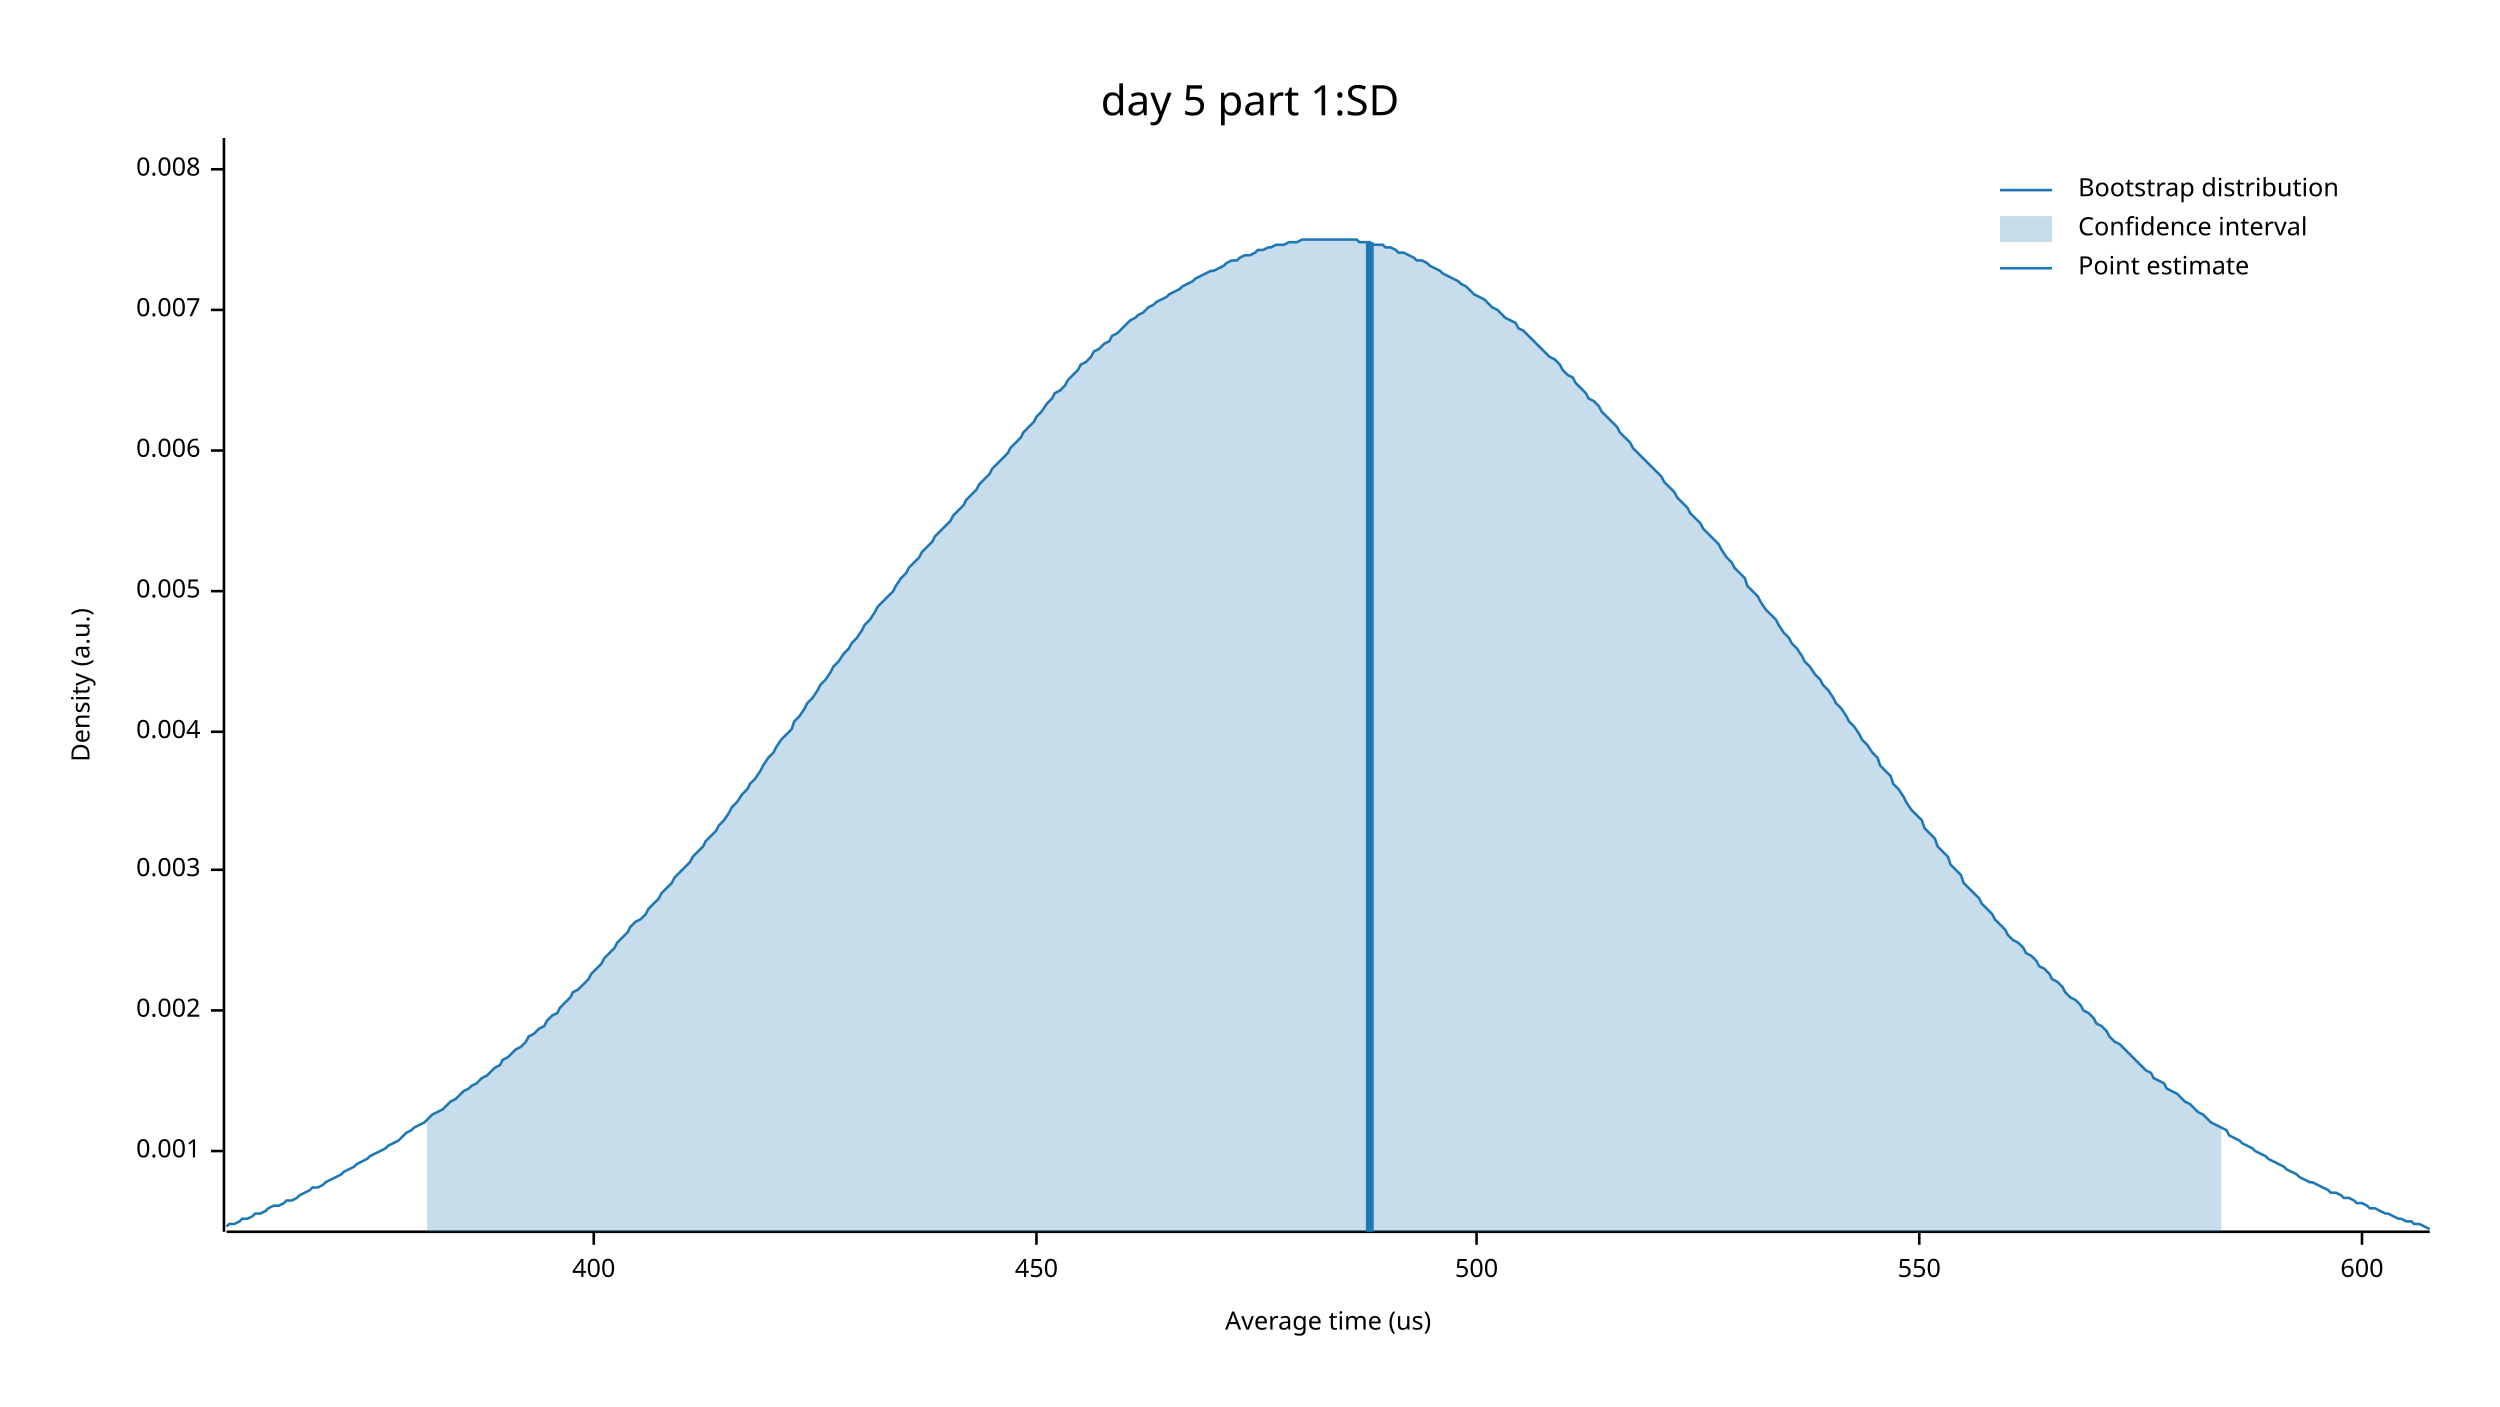
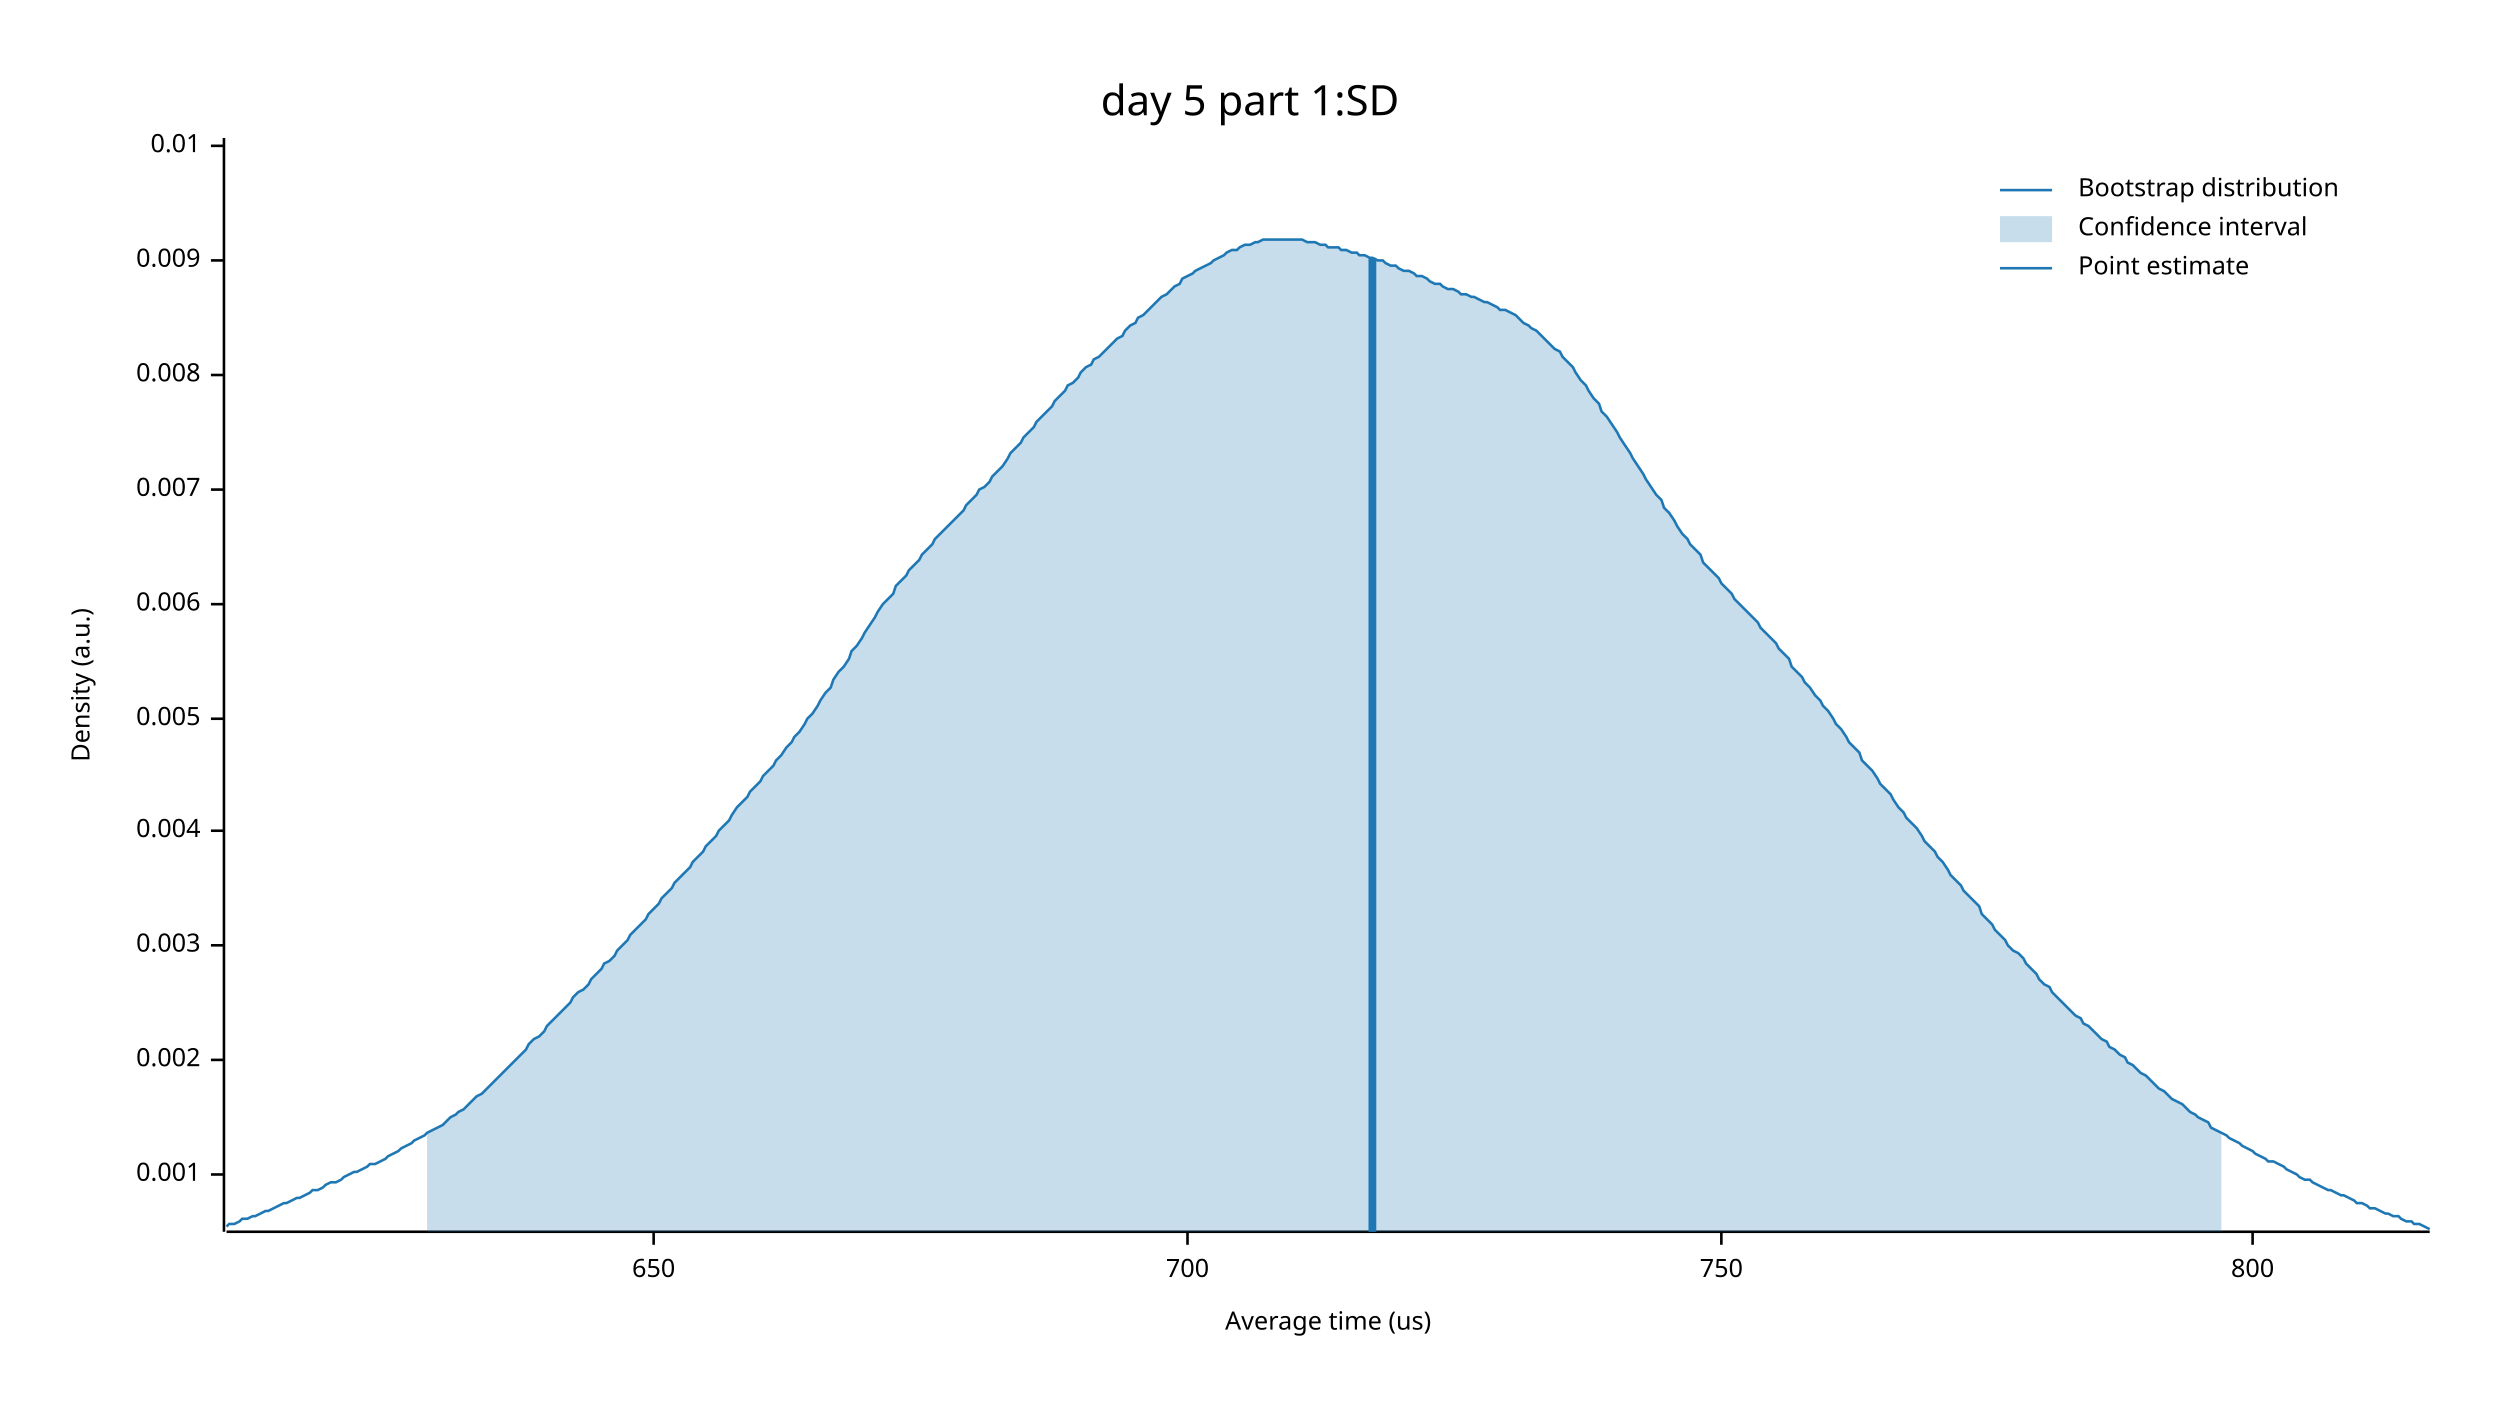
<svg xmlns="http://www.w3.org/2000/svg" width="960" height="540" viewBox="0 0 960 540">
  <text x="480" y="32" dy="0.76em" text-anchor="middle" font-family="sans-serif" font-size="16.129" opacity="1" fill="#000000">
day 5 part 1:SD
</text>
  <text x="27" y="263" dy="0.76em" text-anchor="middle" font-family="sans-serif" font-size="9.677" opacity="1" fill="#000000" transform="rotate(270, 27, 263)">
Density (a.u.)
</text>
  <text x="510" y="513" dy="-0.5ex" text-anchor="middle" font-family="sans-serif" font-size="9.677" opacity="1" fill="#000000">
Average time (us)
</text>
  <polyline fill="none" opacity="1" stroke="#000000" stroke-width="1" points="86,53 86,473 " />
-   <text x="77" y="442" dy="0.5ex" text-anchor="end" font-family="sans-serif" font-size="9.677" opacity="1" fill="#000000">
+   <text x="77" y="451" dy="0.5ex" text-anchor="end" font-family="sans-serif" font-size="9.677" opacity="1" fill="#000000">
0.001
</text>
-   <polyline fill="none" opacity="1" stroke="#000000" stroke-width="1" points="81,442 86,442 " />
-   <text x="77" y="388" dy="0.5ex" text-anchor="end" font-family="sans-serif" font-size="9.677" opacity="1" fill="#000000">
+   <polyline fill="none" opacity="1" stroke="#000000" stroke-width="1" points="81,451 86,451 " />
+   <text x="77" y="407" dy="0.5ex" text-anchor="end" font-family="sans-serif" font-size="9.677" opacity="1" fill="#000000">
0.002
</text>
-   <polyline fill="none" opacity="1" stroke="#000000" stroke-width="1" points="81,388 86,388 " />
-   <text x="77" y="334" dy="0.5ex" text-anchor="end" font-family="sans-serif" font-size="9.677" opacity="1" fill="#000000">
+   <polyline fill="none" opacity="1" stroke="#000000" stroke-width="1" points="81,407 86,407 " />
+   <text x="77" y="363" dy="0.5ex" text-anchor="end" font-family="sans-serif" font-size="9.677" opacity="1" fill="#000000">
0.003
</text>
-   <polyline fill="none" opacity="1" stroke="#000000" stroke-width="1" points="81,334 86,334 " />
-   <text x="77" y="281" dy="0.5ex" text-anchor="end" font-family="sans-serif" font-size="9.677" opacity="1" fill="#000000">
+   <polyline fill="none" opacity="1" stroke="#000000" stroke-width="1" points="81,363 86,363 " />
+   <text x="77" y="319" dy="0.5ex" text-anchor="end" font-family="sans-serif" font-size="9.677" opacity="1" fill="#000000">
0.004
</text>
-   <polyline fill="none" opacity="1" stroke="#000000" stroke-width="1" points="81,281 86,281 " />
-   <text x="77" y="227" dy="0.5ex" text-anchor="end" font-family="sans-serif" font-size="9.677" opacity="1" fill="#000000">
+   <polyline fill="none" opacity="1" stroke="#000000" stroke-width="1" points="81,319 86,319 " />
+   <text x="77" y="276" dy="0.5ex" text-anchor="end" font-family="sans-serif" font-size="9.677" opacity="1" fill="#000000">
0.005
</text>
-   <polyline fill="none" opacity="1" stroke="#000000" stroke-width="1" points="81,227 86,227 " />
-   <text x="77" y="173" dy="0.5ex" text-anchor="end" font-family="sans-serif" font-size="9.677" opacity="1" fill="#000000">
+   <polyline fill="none" opacity="1" stroke="#000000" stroke-width="1" points="81,276 86,276 " />
+   <text x="77" y="232" dy="0.5ex" text-anchor="end" font-family="sans-serif" font-size="9.677" opacity="1" fill="#000000">
0.006
</text>
-   <polyline fill="none" opacity="1" stroke="#000000" stroke-width="1" points="81,173 86,173 " />
-   <text x="77" y="119" dy="0.5ex" text-anchor="end" font-family="sans-serif" font-size="9.677" opacity="1" fill="#000000">
+   <polyline fill="none" opacity="1" stroke="#000000" stroke-width="1" points="81,232 86,232 " />
+   <text x="77" y="188" dy="0.5ex" text-anchor="end" font-family="sans-serif" font-size="9.677" opacity="1" fill="#000000">
0.007
</text>
-   <polyline fill="none" opacity="1" stroke="#000000" stroke-width="1" points="81,119 86,119 " />
-   <text x="77" y="65" dy="0.5ex" text-anchor="end" font-family="sans-serif" font-size="9.677" opacity="1" fill="#000000">
+   <polyline fill="none" opacity="1" stroke="#000000" stroke-width="1" points="81,188 86,188 " />
+   <text x="77" y="144" dy="0.5ex" text-anchor="end" font-family="sans-serif" font-size="9.677" opacity="1" fill="#000000">
0.008
</text>
-   <polyline fill="none" opacity="1" stroke="#000000" stroke-width="1" points="81,65 86,65 " />
+   <polyline fill="none" opacity="1" stroke="#000000" stroke-width="1" points="81,144 86,144 " />
+   <text x="77" y="100" dy="0.5ex" text-anchor="end" font-family="sans-serif" font-size="9.677" opacity="1" fill="#000000">
+ 0.009
+ </text>
+   <polyline fill="none" opacity="1" stroke="#000000" stroke-width="1" points="81,100 86,100 " />
+   <text x="77" y="56" dy="0.5ex" text-anchor="end" font-family="sans-serif" font-size="9.677" opacity="1" fill="#000000">
+ 0.01
+ </text>
+   <polyline fill="none" opacity="1" stroke="#000000" stroke-width="1" points="81,56 86,56 " />
  <polyline fill="none" opacity="1" stroke="#000000" stroke-width="1" points="87,473 933,473 " />
-   <text x="228" y="483" dy="0.76em" text-anchor="middle" font-family="sans-serif" font-size="9.677" opacity="1" fill="#000000">
- 400
+   <text x="251" y="483" dy="0.76em" text-anchor="middle" font-family="sans-serif" font-size="9.677" opacity="1" fill="#000000">
+ 650
</text>
-   <polyline fill="none" opacity="1" stroke="#000000" stroke-width="1" points="228,473 228,478 " />
-   <text x="398" y="483" dy="0.76em" text-anchor="middle" font-family="sans-serif" font-size="9.677" opacity="1" fill="#000000">
- 450
+   <polyline fill="none" opacity="1" stroke="#000000" stroke-width="1" points="251,473 251,478 " />
+   <text x="456" y="483" dy="0.76em" text-anchor="middle" font-family="sans-serif" font-size="9.677" opacity="1" fill="#000000">
+ 700
</text>
-   <polyline fill="none" opacity="1" stroke="#000000" stroke-width="1" points="398,473 398,478 " />
-   <text x="567" y="483" dy="0.76em" text-anchor="middle" font-family="sans-serif" font-size="9.677" opacity="1" fill="#000000">
- 500
+   <polyline fill="none" opacity="1" stroke="#000000" stroke-width="1" points="456,473 456,478 " />
+   <text x="661" y="483" dy="0.76em" text-anchor="middle" font-family="sans-serif" font-size="9.677" opacity="1" fill="#000000">
+ 750
</text>
-   <polyline fill="none" opacity="1" stroke="#000000" stroke-width="1" points="567,473 567,478 " />
-   <text x="737" y="483" dy="0.76em" text-anchor="middle" font-family="sans-serif" font-size="9.677" opacity="1" fill="#000000">
- 550
+   <polyline fill="none" opacity="1" stroke="#000000" stroke-width="1" points="661,473 661,478 " />
+   <text x="865" y="483" dy="0.76em" text-anchor="middle" font-family="sans-serif" font-size="9.677" opacity="1" fill="#000000">
+ 800
</text>
-   <polyline fill="none" opacity="1" stroke="#000000" stroke-width="1" points="737,473 737,478 " />
-   <text x="907" y="483" dy="0.76em" text-anchor="middle" font-family="sans-serif" font-size="9.677" opacity="1" fill="#000000">
- 600
- </text>
-   <polyline fill="none" opacity="1" stroke="#000000" stroke-width="1" points="907,473 907,478 " />
-   <polyline fill="none" opacity="1" stroke="#1F78B4" stroke-width="1" points="87,471 88,470 90,470 92,469 93,468 95,468 97,467 98,466 100,466 102,465 103,464 105,463 107,463 109,462 110,461 112,461 114,460 115,459 117,458 119,457 120,456 122,456 124,455 125,454 127,453 129,452 131,451 132,450 134,449 136,448 137,447 139,446 141,445 142,444 144,443 146,442 148,441 149,440 151,439 153,438 154,437 156,435 158,434 159,433 161,432 163,431 164,430 166,428 168,427 170,426 171,425 173,423 175,422 176,421 178,419 180,418 181,417 183,416 185,414 187,413 188,412 190,410 192,409 193,407 195,406 197,404 198,403 200,402 202,400 203,398 205,397 207,395 209,394 210,392 212,390 214,389 215,387 217,385 219,383 220,381 222,380 224,378 226,376 227,374 229,372 231,370 232,368 234,366 236,364 237,362 239,360 241,358 242,356 244,354 246,353 248,351 249,349 251,347 253,345 254,343 256,341 258,339 259,337 261,335 263,333 265,331 266,329 268,327 270,325 271,323 273,321 275,319 276,317 278,315 280,312 281,310 283,308 285,305 287,303 288,301 290,299 292,296 293,294 295,291 297,289 298,287 300,284 302,282 304,280 305,277 307,275 309,272 310,270 312,268 314,265 315,263 317,261 319,258 320,256 322,254 324,251 326,249 327,247 329,245 331,242 332,240 334,238 336,235 337,233 339,231 341,229 343,227 344,225 346,222 348,220 349,218 351,216 353,214 354,212 356,210 358,208 359,206 361,204 363,202 365,200 366,198 368,196 370,194 371,192 373,190 375,188 376,186 378,184 380,182 381,180 383,178 385,176 387,174 388,172 390,170 392,168 393,166 395,164 397,162 398,160 400,158 402,155 404,153 405,151 407,150 409,148 410,146 412,144 414,142 415,140 417,139 419,137 420,135 422,134 424,132 426,131 427,129 429,128 431,126 432,125 434,123 436,122 437,121 439,120 441,118 443,117 444,116 446,115 448,114 449,113 451,112 453,111 454,110 456,109 458,108 459,107 461,106 463,105 465,104 466,104 468,103 470,102 471,101 473,100 475,100 476,99 478,98 480,98 482,97 483,96 485,96 487,95 488,95 490,94 492,94 493,94 495,93 497,93 498,93 500,92 502,92 504,92 505,92 507,92 509,92 510,92 512,92 514,92 515,92 517,92 519,92 521,92 522,93 524,93 526,93 527,94 529,94 531,94 532,95 534,95 536,96 537,97 539,97 541,98 543,99 544,100 546,100 548,101 549,102 551,103 553,104 554,105 556,106 558,107 560,108 561,109 563,110 565,112 566,113 568,114 570,115 571,116 573,118 575,119 576,120 578,122 580,123 582,124 583,126 585,127 587,129 588,130 590,132 592,134 593,135 595,137 597,138 599,140 600,142 602,144 604,145 605,147 607,149 609,151 610,153 612,154 614,156 615,158 617,160 619,162 621,164 622,166 624,168 626,170 627,172 629,174 631,176 632,177 634,179 636,181 638,183 639,185 641,187 643,189 644,191 646,193 648,195 649,197 651,199 653,201 654,203 656,205 658,207 660,209 661,211 663,214 665,216 666,218 668,220 670,222 671,225 673,227 675,229 676,231 678,234 680,236 682,238 683,240 685,243 687,245 688,247 690,249 692,252 693,254 695,256 697,259 699,261 700,263 702,265 704,268 705,270 707,272 709,275 710,277 712,279 714,282 715,284 717,286 719,289 721,291 722,294 724,296 726,298 727,301 729,303 731,306 732,308 734,311 736,313 738,315 739,318 741,320 743,322 744,325 746,327 748,329 749,332 751,334 753,336 754,339 756,341 758,343 760,345 761,347 763,349 765,351 766,353 768,355 770,357 771,359 773,361 775,362 777,364 778,366 780,367 782,369 783,371 785,372 787,374 788,376 790,377 792,379 793,381 795,383 797,384 799,386 800,388 802,389 804,391 805,393 807,394 809,396 810,398 812,400 814,401 816,403 817,404 819,406 821,408 822,409 824,411 826,412 827,414 829,415 831,416 832,418 834,419 836,420 838,422 839,423 841,424 843,426 844,427 846,428 848,430 849,431 851,432 853,433 855,434 856,436 858,437 860,438 861,439 863,440 865,441 866,442 868,443 870,444 871,445 873,446 875,447 877,448 878,449 880,450 882,451 883,452 885,453 887,454 888,454 890,455 892,456 894,457 895,458 897,458 899,459 900,460 902,460 904,461 905,462 907,462 909,463 910,464 912,464 914,465 916,466 917,466 919,467 921,468 922,468 924,469 926,469 927,470 929,470 931,471 933,472 " />
-   <polygon opacity="0.25" fill="#1F78B4" points="164,430 166,428 168,427 170,426 171,425 173,423 175,422 176,421 178,419 180,418 181,417 183,416 185,414 187,413 188,412 190,410 192,409 193,407 195,406 197,404 198,403 200,402 202,400 203,398 205,397 207,395 209,394 210,392 212,390 214,389 215,387 217,385 219,383 220,381 222,380 224,378 226,376 227,374 229,372 231,370 232,368 234,366 236,364 237,362 239,360 241,358 242,356 244,354 246,353 248,351 249,349 251,347 253,345 254,343 256,341 258,339 259,337 261,335 263,333 265,331 266,329 268,327 270,325 271,323 273,321 275,319 276,317 278,315 280,312 281,310 283,308 285,305 287,303 288,301 290,299 292,296 293,294 295,291 297,289 298,287 300,284 302,282 304,280 305,277 307,275 309,272 310,270 312,268 314,265 315,263 317,261 319,258 320,256 322,254 324,251 326,249 327,247 329,245 331,242 332,240 334,238 336,235 337,233 339,231 341,229 343,227 344,225 346,222 348,220 349,218 351,216 353,214 354,212 356,210 358,208 359,206 361,204 363,202 365,200 366,198 368,196 370,194 371,192 373,190 375,188 376,186 378,184 380,182 381,180 383,178 385,176 387,174 388,172 390,170 392,168 393,166 395,164 397,162 398,160 400,158 402,155 404,153 405,151 407,150 409,148 410,146 412,144 414,142 415,140 417,139 419,137 420,135 422,134 424,132 426,131 427,129 429,128 431,126 432,125 434,123 436,122 437,121 439,120 441,118 443,117 444,116 446,115 448,114 449,113 451,112 453,111 454,110 456,109 458,108 459,107 461,106 463,105 465,104 466,104 468,103 470,102 471,101 473,100 475,100 476,99 478,98 480,98 482,97 483,96 485,96 487,95 488,95 490,94 492,94 493,94 495,93 497,93 498,93 500,92 502,92 504,92 505,92 507,92 509,92 510,92 512,92 514,92 515,92 517,92 519,92 521,92 522,93 524,93 526,93 527,94 529,94 531,94 532,95 534,95 536,96 537,97 539,97 541,98 543,99 544,100 546,100 548,101 549,102 551,103 553,104 554,105 556,106 558,107 560,108 561,109 563,110 565,112 566,113 568,114 570,115 571,116 573,118 575,119 576,120 578,122 580,123 582,124 583,126 585,127 587,129 588,130 590,132 592,134 593,135 595,137 597,138 599,140 600,142 602,144 604,145 605,147 607,149 609,151 610,153 612,154 614,156 615,158 617,160 619,162 621,164 622,166 624,168 626,170 627,172 629,174 631,176 632,177 634,179 636,181 638,183 639,185 641,187 643,189 644,191 646,193 648,195 649,197 651,199 653,201 654,203 656,205 658,207 660,209 661,211 663,214 665,216 666,218 668,220 670,222 671,225 673,227 675,229 676,231 678,234 680,236 682,238 683,240 685,243 687,245 688,247 690,249 692,252 693,254 695,256 697,259 699,261 700,263 702,265 704,268 705,270 707,272 709,275 710,277 712,279 714,282 715,284 717,286 719,289 721,291 722,294 724,296 726,298 727,301 729,303 731,306 732,308 734,311 736,313 738,315 739,318 741,320 743,322 744,325 746,327 748,329 749,332 751,334 753,336 754,339 756,341 758,343 760,345 761,347 763,349 765,351 766,353 768,355 770,357 771,359 773,361 775,362 777,364 778,366 780,367 782,369 783,371 785,372 787,374 788,376 790,377 792,379 793,381 795,383 797,384 799,386 800,388 802,389 804,391 805,393 807,394 809,396 810,398 812,400 814,401 816,403 817,404 819,406 821,408 822,409 824,411 826,412 827,414 829,415 831,416 832,418 834,419 836,420 838,422 839,423 841,424 843,426 844,427 846,428 848,430 849,431 851,432 853,433 853,473 164,473 " />
-   <polyline fill="none" opacity="1" stroke="#1F78B4" stroke-width="3" points="526,473 526,93 " />
+   <polyline fill="none" opacity="1" stroke="#000000" stroke-width="1" points="865,473 865,478 " />
+   <polyline fill="none" opacity="1" stroke="#1F78B4" stroke-width="1" points="87,471 88,470 90,470 92,469 93,468 95,468 97,467 98,467 100,466 102,465 103,465 105,464 107,463 109,462 110,462 112,461 114,460 115,460 117,459 119,458 120,457 122,457 124,456 125,455 127,454 129,454 131,453 132,452 134,451 136,450 137,450 139,449 141,448 142,447 144,447 146,446 148,445 149,444 151,443 153,442 154,441 156,440 158,439 159,438 161,437 163,436 164,435 166,434 168,433 170,432 171,431 173,429 175,428 176,427 178,426 180,424 181,423 183,421 185,420 187,418 188,417 190,415 192,413 193,412 195,410 197,408 198,407 200,405 202,403 203,401 205,399 207,398 209,396 210,394 212,392 214,390 215,389 217,387 219,385 220,383 222,381 224,380 226,378 227,376 229,374 231,372 232,370 234,369 236,367 237,365 239,363 241,361 242,359 244,357 246,355 248,353 249,351 251,349 253,347 254,345 256,343 258,341 259,339 261,337 263,335 265,333 266,331 268,329 270,327 271,325 273,323 275,321 276,319 278,317 280,315 281,313 283,310 285,308 287,306 288,304 290,302 292,300 293,298 295,296 297,294 298,292 300,290 302,287 304,285 305,283 307,281 309,278 310,276 312,274 314,271 315,269 317,266 319,264 320,261 322,258 324,256 326,253 327,250 329,248 331,245 332,243 334,240 336,237 337,235 339,232 341,230 343,228 344,225 346,223 348,221 349,219 351,217 353,215 354,213 356,211 358,209 359,207 361,205 363,203 365,201 366,200 368,198 370,196 371,194 373,192 375,190 376,188 378,187 380,185 381,183 383,181 385,179 387,176 388,174 390,172 392,170 393,168 395,166 397,164 398,162 400,160 402,158 404,156 405,154 407,152 409,150 410,148 412,147 414,145 415,143 417,141 419,140 420,138 422,137 424,135 426,133 427,132 429,130 431,129 432,127 434,125 436,124 437,122 439,121 441,119 443,117 444,116 446,114 448,113 449,112 451,110 453,109 454,107 456,106 458,105 459,104 461,103 463,102 465,101 466,100 468,99 470,98 471,97 473,96 475,96 476,95 478,94 480,94 482,93 483,93 485,92 487,92 488,92 490,92 492,92 493,92 495,92 497,92 498,92 500,92 502,93 504,93 505,93 507,94 509,94 510,95 512,95 514,95 515,96 517,96 519,97 521,97 522,98 524,98 526,99 527,99 529,100 531,100 532,101 534,102 536,102 537,103 539,104 541,104 543,105 544,106 546,106 548,107 549,108 551,109 553,109 554,110 556,111 558,111 560,112 561,113 563,113 565,114 566,114 568,115 570,116 571,116 573,117 575,118 576,119 578,119 580,120 582,121 583,122 585,124 587,125 588,126 590,127 592,129 593,130 595,132 597,134 599,135 600,137 602,139 604,141 605,143 607,146 609,148 610,150 612,153 614,155 615,158 617,160 619,163 621,166 622,168 624,171 626,174 627,176 629,179 631,182 632,184 634,187 636,190 638,192 639,195 641,197 643,200 644,202 646,205 648,207 649,209 651,211 653,213 654,216 656,218 658,220 660,222 661,224 663,226 665,228 666,230 668,232 670,234 671,235 673,237 675,239 676,241 678,243 680,245 682,247 683,249 685,251 687,253 688,256 690,258 692,260 693,262 695,264 697,267 699,269 700,271 702,273 704,276 705,278 707,280 709,283 710,285 712,287 714,289 715,292 717,294 719,296 721,299 722,301 724,303 726,305 727,307 729,310 731,312 732,314 734,316 736,318 738,321 739,323 741,325 743,327 744,329 746,331 748,334 749,336 751,338 753,340 754,342 756,344 758,346 760,348 761,351 763,353 765,355 766,357 768,359 770,361 771,363 773,365 775,366 777,368 778,370 780,372 782,374 783,376 785,378 787,379 788,381 790,383 792,385 793,386 795,388 797,390 799,391 800,393 802,394 804,396 805,397 807,399 809,400 810,402 812,403 814,405 816,406 817,408 819,409 821,411 822,412 824,413 826,415 827,416 829,418 831,419 832,420 834,422 836,423 838,424 839,425 841,427 843,428 844,429 846,430 848,431 849,433 851,434 853,435 855,436 856,437 858,438 860,439 861,440 863,441 865,442 866,443 868,444 870,445 871,446 873,446 875,447 877,448 878,449 880,450 882,451 883,452 885,453 887,453 888,454 890,455 892,456 894,457 895,457 897,458 899,459 900,459 902,460 904,461 905,462 907,462 909,463 910,464 912,464 914,465 916,466 917,466 919,467 921,467 922,468 924,469 926,469 927,470 929,470 931,471 933,472 " />
+   <polygon opacity="0.25" fill="#1F78B4" points="164,435 166,434 168,433 170,432 171,431 173,429 175,428 176,427 178,426 180,424 181,423 183,421 185,420 187,418 188,417 190,415 192,413 193,412 195,410 197,408 198,407 200,405 202,403 203,401 205,399 207,398 209,396 210,394 212,392 214,390 215,389 217,387 219,385 220,383 222,381 224,380 226,378 227,376 229,374 231,372 232,370 234,369 236,367 237,365 239,363 241,361 242,359 244,357 246,355 248,353 249,351 251,349 253,347 254,345 256,343 258,341 259,339 261,337 263,335 265,333 266,331 268,329 270,327 271,325 273,323 275,321 276,319 278,317 280,315 281,313 283,310 285,308 287,306 288,304 290,302 292,300 293,298 295,296 297,294 298,292 300,290 302,287 304,285 305,283 307,281 309,278 310,276 312,274 314,271 315,269 317,266 319,264 320,261 322,258 324,256 326,253 327,250 329,248 331,245 332,243 334,240 336,237 337,235 339,232 341,230 343,228 344,225 346,223 348,221 349,219 351,217 353,215 354,213 356,211 358,209 359,207 361,205 363,203 365,201 366,200 368,198 370,196 371,194 373,192 375,190 376,188 378,187 380,185 381,183 383,181 385,179 387,176 388,174 390,172 392,170 393,168 395,166 397,164 398,162 400,160 402,158 404,156 405,154 407,152 409,150 410,148 412,147 414,145 415,143 417,141 419,140 420,138 422,137 424,135 426,133 427,132 429,130 431,129 432,127 434,125 436,124 437,122 439,121 441,119 443,117 444,116 446,114 448,113 449,112 451,110 453,109 454,107 456,106 458,105 459,104 461,103 463,102 465,101 466,100 468,99 470,98 471,97 473,96 475,96 476,95 478,94 480,94 482,93 483,93 485,92 487,92 488,92 490,92 492,92 493,92 495,92 497,92 498,92 500,92 502,93 504,93 505,93 507,94 509,94 510,95 512,95 514,95 515,96 517,96 519,97 521,97 522,98 524,98 526,99 527,99 529,100 531,100 532,101 534,102 536,102 537,103 539,104 541,104 543,105 544,106 546,106 548,107 549,108 551,109 553,109 554,110 556,111 558,111 560,112 561,113 563,113 565,114 566,114 568,115 570,116 571,116 573,117 575,118 576,119 578,119 580,120 582,121 583,122 585,124 587,125 588,126 590,127 592,129 593,130 595,132 597,134 599,135 600,137 602,139 604,141 605,143 607,146 609,148 610,150 612,153 614,155 615,158 617,160 619,163 621,166 622,168 624,171 626,174 627,176 629,179 631,182 632,184 634,187 636,190 638,192 639,195 641,197 643,200 644,202 646,205 648,207 649,209 651,211 653,213 654,216 656,218 658,220 660,222 661,224 663,226 665,228 666,230 668,232 670,234 671,235 673,237 675,239 676,241 678,243 680,245 682,247 683,249 685,251 687,253 688,256 690,258 692,260 693,262 695,264 697,267 699,269 700,271 702,273 704,276 705,278 707,280 709,283 710,285 712,287 714,289 715,292 717,294 719,296 721,299 722,301 724,303 726,305 727,307 729,310 731,312 732,314 734,316 736,318 738,321 739,323 741,325 743,327 744,329 746,331 748,334 749,336 751,338 753,340 754,342 756,344 758,346 760,348 761,351 763,353 765,355 766,357 768,359 770,361 771,363 773,365 775,366 777,368 778,370 780,372 782,374 783,376 785,378 787,379 788,381 790,383 792,385 793,386 795,388 797,390 799,391 800,393 802,394 804,396 805,397 807,399 809,400 810,402 812,403 814,405 816,406 817,408 819,409 821,411 822,412 824,413 826,415 827,416 829,418 831,419 832,420 834,422 836,423 838,424 839,425 841,427 843,428 844,429 846,430 848,431 849,433 851,434 853,435 853,473 164,473 " />
+   <polyline fill="none" opacity="1" stroke="#1F78B4" stroke-width="3" points="527,473 527,99 " />
  <text x="798" y="68" dy="0.76em" text-anchor="start" font-family="sans-serif" font-size="9.677" opacity="1" fill="#000000">
Bootstrap distribution
</text>
  <text x="798" y="83" dy="0.76em" text-anchor="start" font-family="sans-serif" font-size="9.677" opacity="1" fill="#000000">
Confidence interval
</text>
  <text x="798" y="98" dy="0.76em" text-anchor="start" font-family="sans-serif" font-size="9.677" opacity="1" fill="#000000">
Point estimate
</text>
  <polyline fill="none" opacity="1" stroke="#1F78B4" stroke-width="1" points="768,73 788,73 " />
  <rect x="768" y="83" width="20" height="10" opacity="0.25" fill="#1F78B4" stroke="none" />
  <polyline fill="none" opacity="1" stroke="#1F78B4" stroke-width="1" points="768,103 788,103 " />
</svg>
